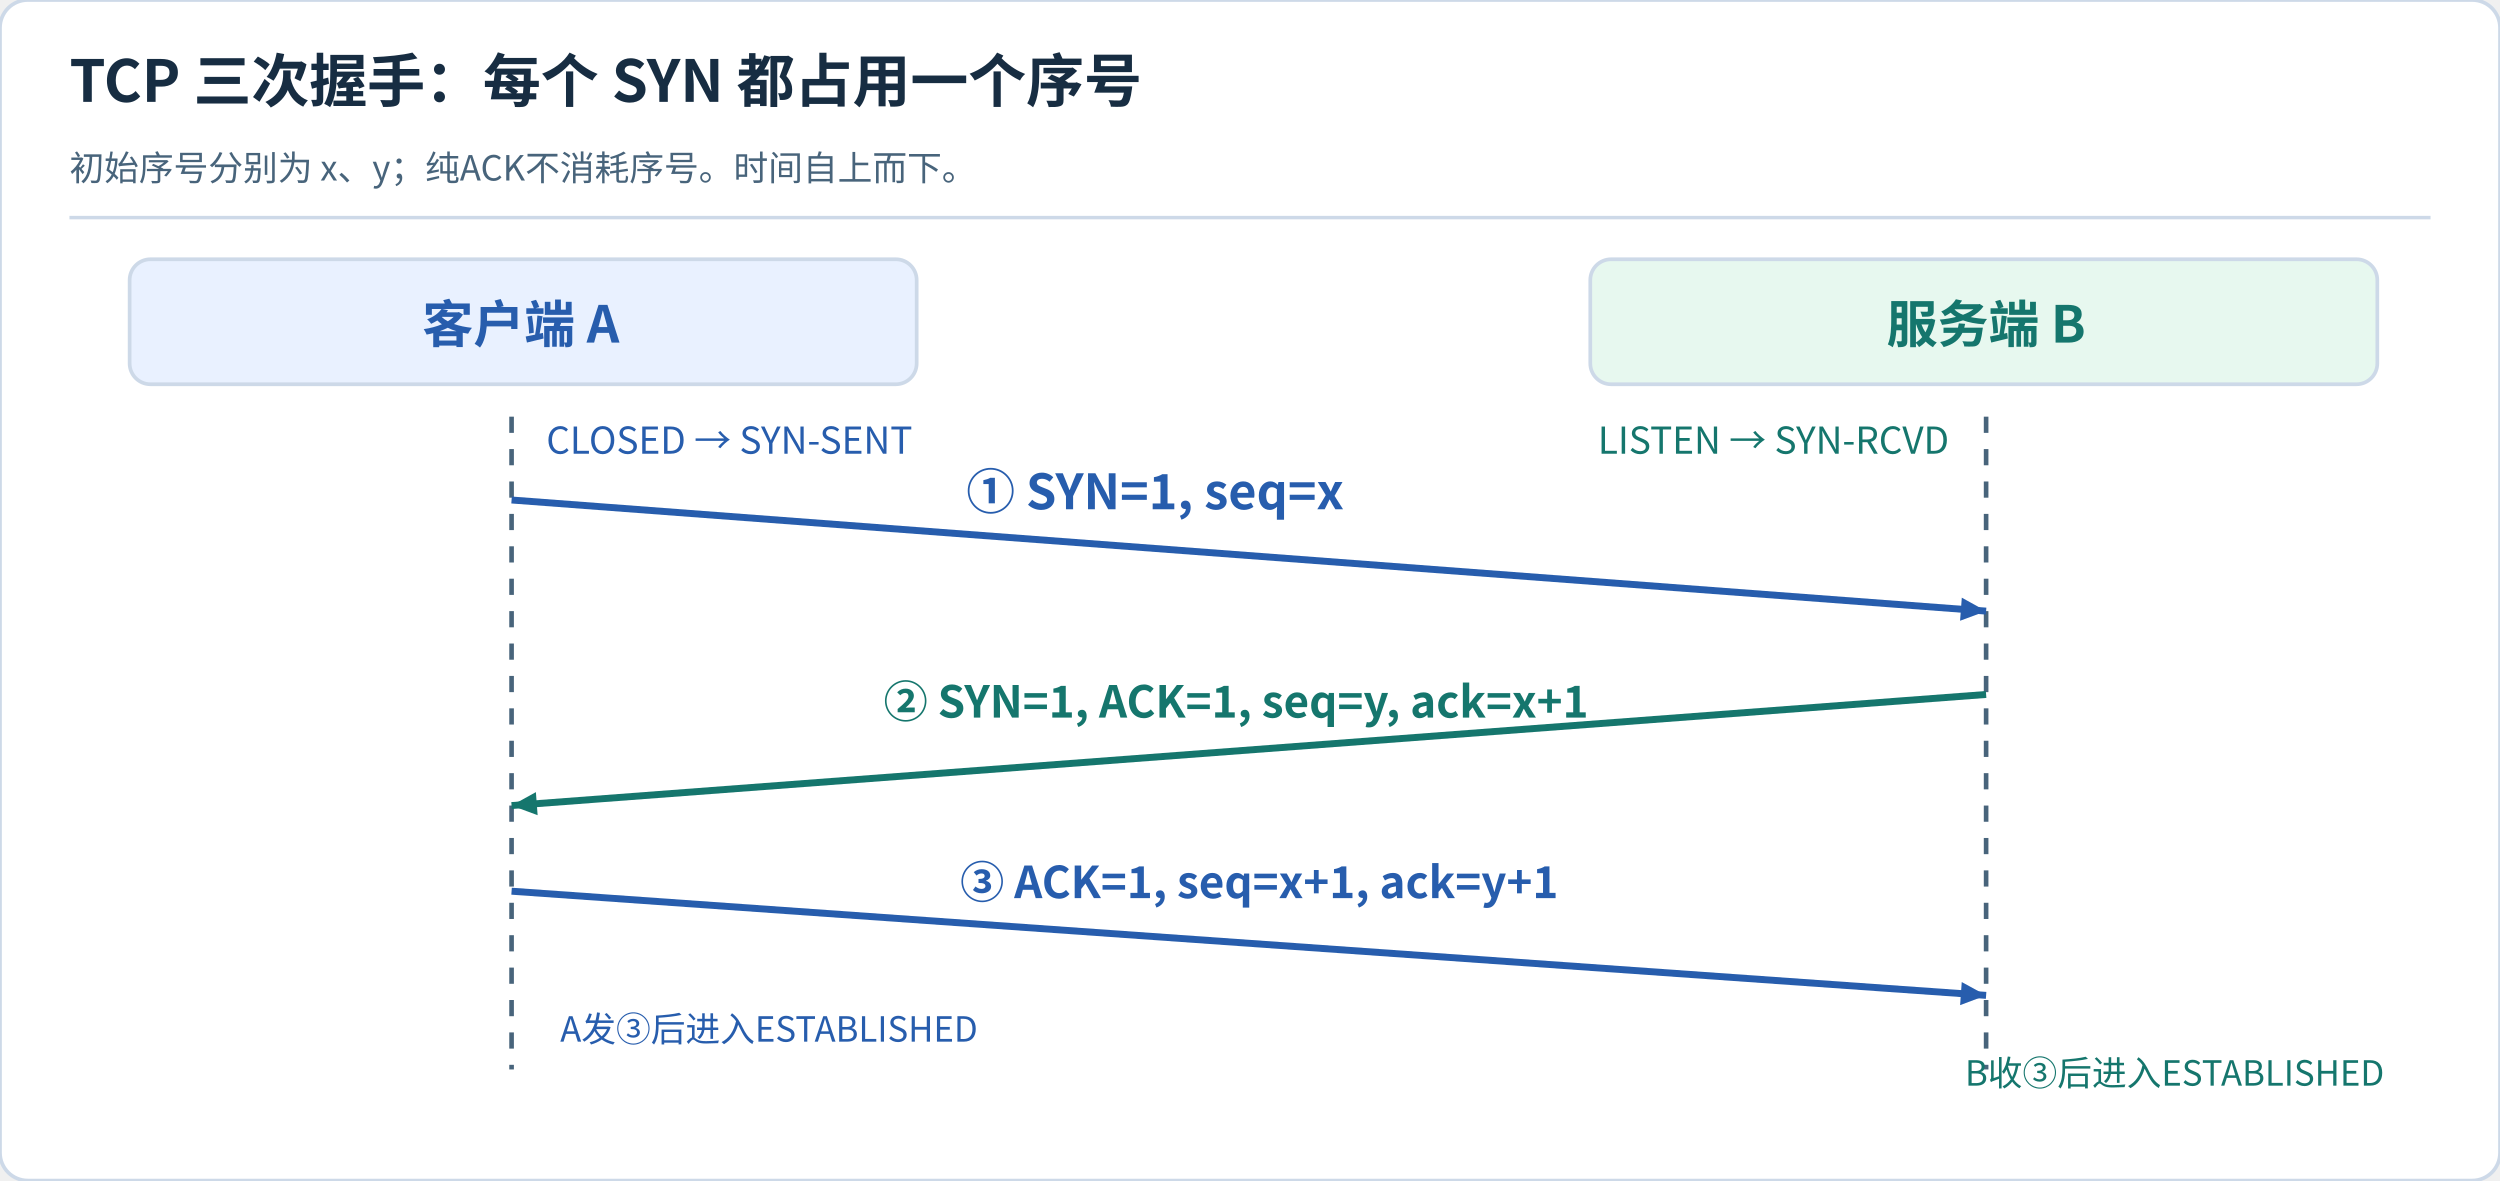
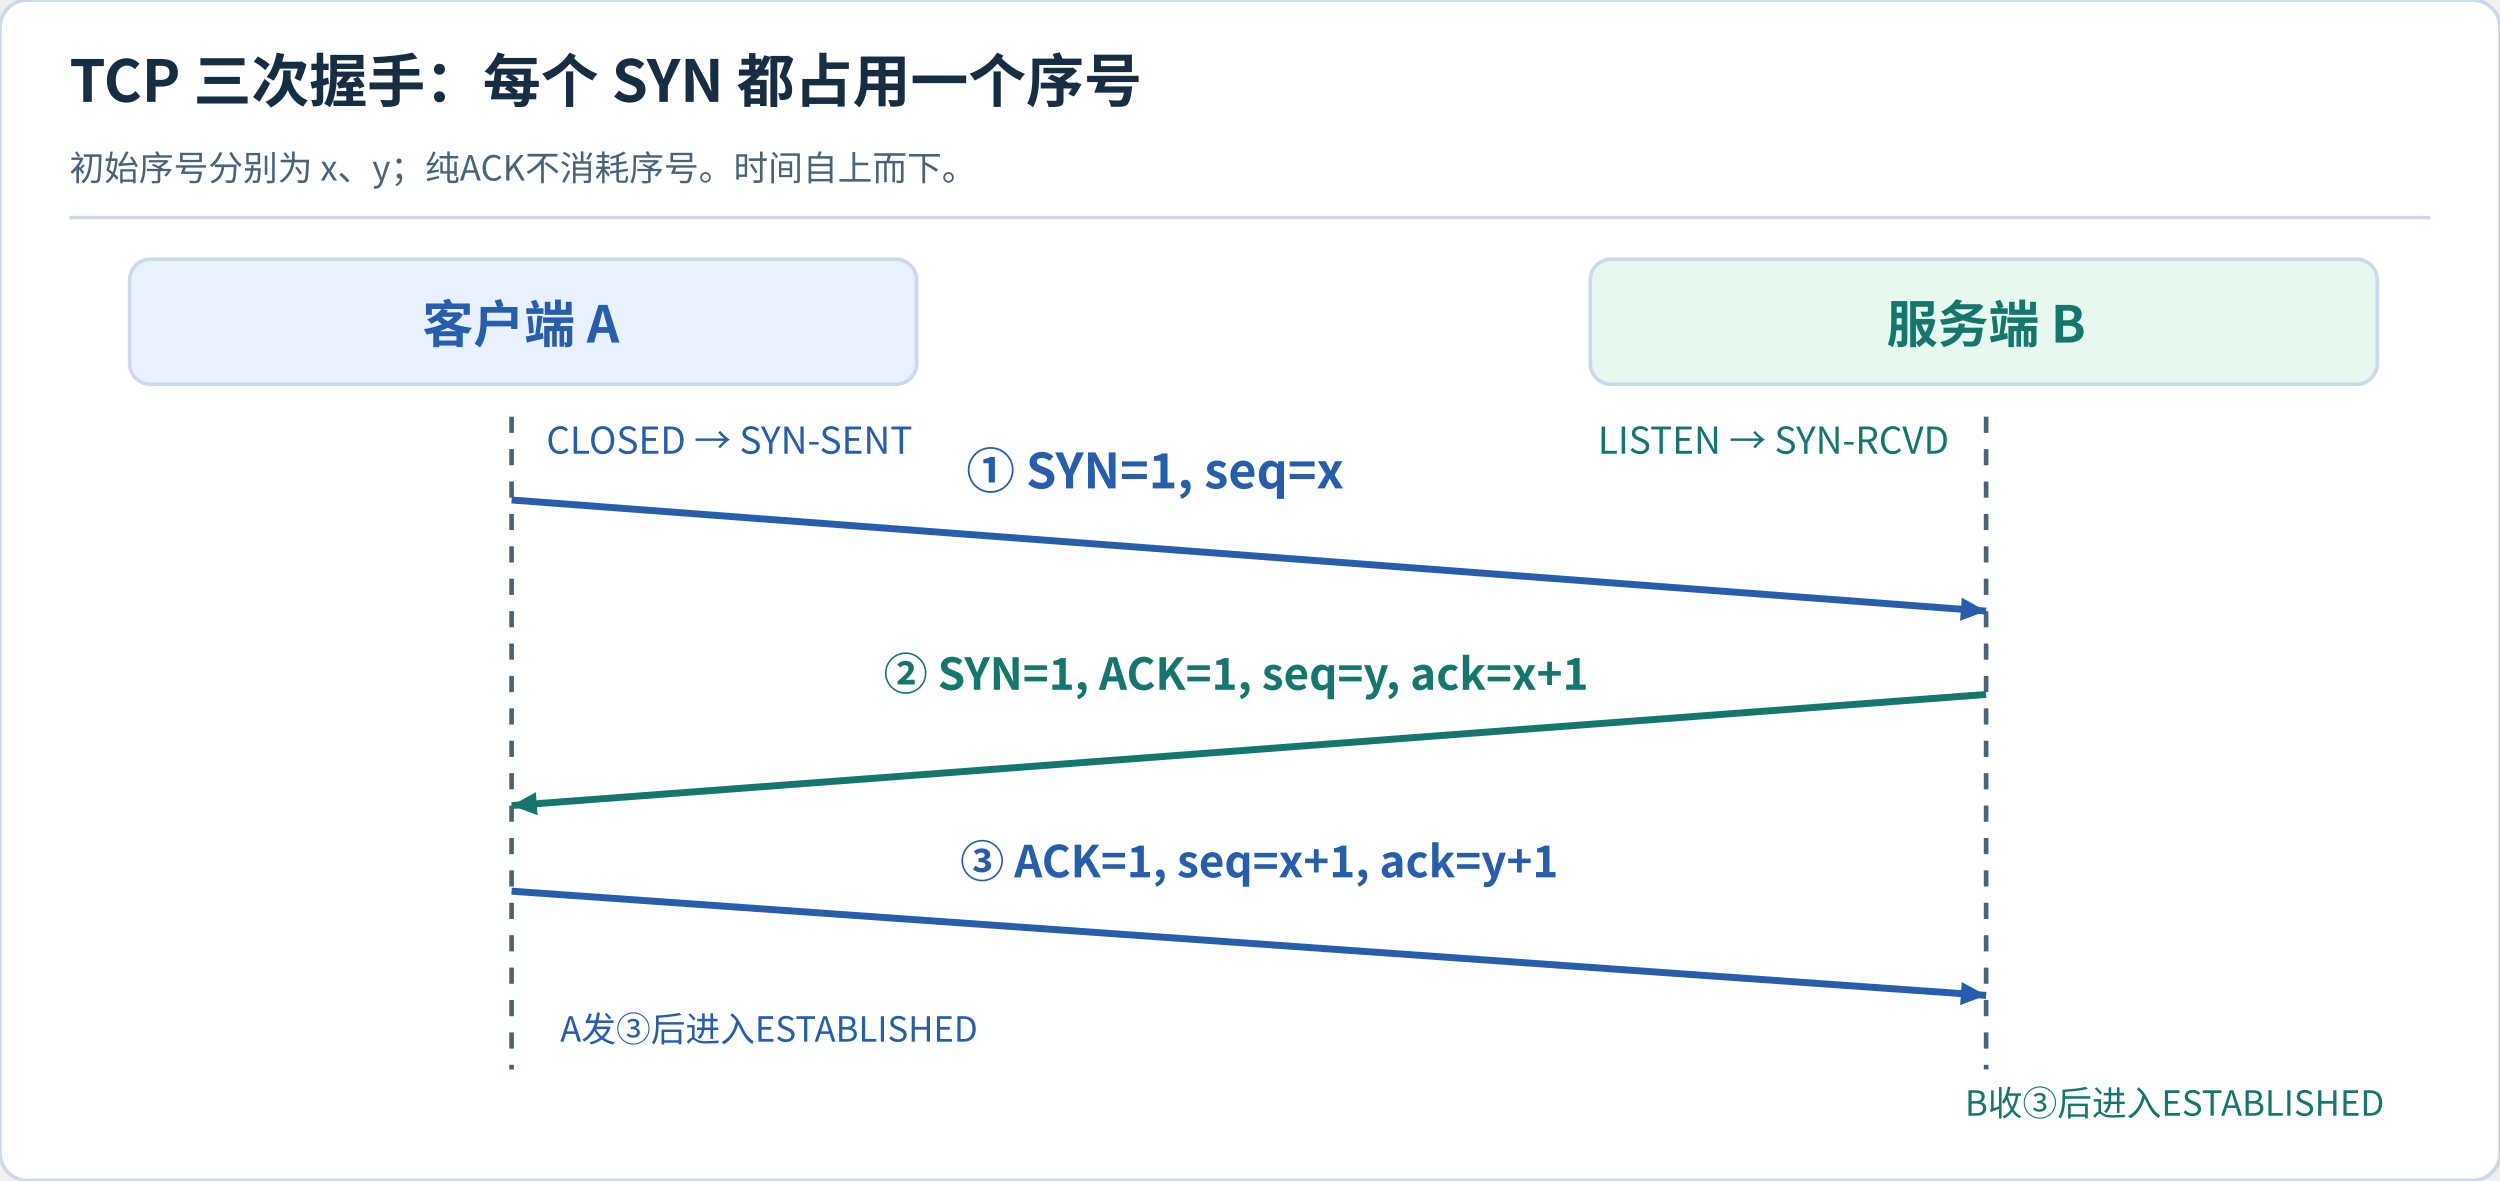
<svg xmlns="http://www.w3.org/2000/svg" baseProfile="full" height="510" version="1.1" viewBox="0 0 1080 510" width="1080">
  <defs />
  <rect fill="white" height="510" rx="12" stroke="#cdd9e8" stroke-width="1.6" width="1080" x="0" y="0" />
  <text fill="#172d42" font-family="Noto Sans CJK SC,Microsoft YaHei,sans-serif" font-size="25" font-weight="700" text-anchor="start" x="30" y="44">TCP 三次握手：每个 SYN 都占用一个序号</text>
  <text fill="#48647b" font-family="Noto Sans CJK SC,Microsoft YaHei,sans-serif" font-size="15" font-weight="400" text-anchor="start" x="30" y="78">初始序号分别为 x、y；纯ACK不消耗序号。时间自上而下。</text>
  <line stroke="#cdd9e8" stroke-width="1.5" x1="30" x2="1050" y1="94" y2="94" />
  <rect fill="#e9f1ff" height="54" rx="9" stroke="#cdd9e8" stroke-width="1.6" width="340" x="56" y="112" />
  <rect fill="#e7f8ef" height="54" rx="9" stroke="#cdd9e8" stroke-width="1.6" width="340" x="687" y="112" />
  <text fill="#275dad" font-family="Noto Sans CJK SC,Microsoft YaHei,sans-serif" font-size="22" font-weight="700" text-anchor="middle" x="225" y="148">客户端 A</text>
  <text fill="#15766d" font-family="Noto Sans CJK SC,Microsoft YaHei,sans-serif" font-size="22" font-weight="700" text-anchor="middle" x="858" y="148">服务端 B</text>
  <line stroke="#48647b" stroke-dasharray="7 7" stroke-width="2" x1="221" x2="221" y1="180" y2="462" />
  <line stroke="#48647b" stroke-dasharray="7 7" stroke-width="2" x1="858" x2="858" y1="180" y2="462" />
  <line stroke="#275dad" stroke-width="3" x1="221" x2="858" y1="216" y2="264" />
  <polygon fill="#275dad" points="858,264 846.747,268.169 847.499,258.192" />
-   <text fill="#275dad" font-family="Noto Sans CJK SC,Microsoft YaHei,sans-serif" font-size="21" font-weight="700" text-anchor="middle" x="499" y="220">① SYN=1, seq=x</text>
+   <text fill="#275dad" font-family="Noto Sans CJK SC,Microsoft YaHei,sans-serif" font-size="21" font-weight="700" text-anchor="middle" x="499" y="211">① SYN=1, seq=x</text>
  <line stroke="#15766d" stroke-width="3" x1="858" x2="221" y1="300" y2="348" />
  <polygon fill="#15766d" points="221,348 231.501,342.192 232.253,352.169" />
-   <text fill="#15766d" font-family="Noto Sans CJK SC,Microsoft YaHei,sans-serif" font-size="19" font-weight="700" text-anchor="middle" x="534" y="310">② SYN=1, ACK=1, seq=y, ack=x+1</text>
+   <text fill="#15766d" font-family="Noto Sans CJK SC,Microsoft YaHei,sans-serif" font-size="19" font-weight="700" text-anchor="middle" x="534" y="298">② SYN=1, ACK=1, seq=y, ack=x+1</text>
  <line stroke="#275dad" stroke-width="3" x1="221" x2="858" y1="385" y2="430" />
  <polygon fill="#275dad" points="858,430 846.767,434.221 847.472,424.241" />
-   <text fill="#275dad" font-family="Noto Sans CJK SC,Microsoft YaHei,sans-serif" font-size="19" font-weight="700" text-anchor="middle" x="544" y="388">③ ACK=1, seq=x+1, ack=y+1</text>
+   <text fill="#275dad" font-family="Noto Sans CJK SC,Microsoft YaHei,sans-serif" font-size="19" font-weight="700" text-anchor="middle" x="544" y="379">③ ACK=1, seq=x+1, ack=y+1</text>
  <text fill="#275dad" font-family="Noto Sans CJK SC,Microsoft YaHei,sans-serif" font-size="16" font-weight="400" text-anchor="start" x="236" y="196">CLOSED → SYN-SENT</text>
  <text fill="#15766d" font-family="Noto Sans CJK SC,Microsoft YaHei,sans-serif" font-size="16" font-weight="400" text-anchor="end" x="842" y="196">LISTEN → SYN-RCVD</text>
  <text fill="#275dad" font-family="Noto Sans CJK SC,Microsoft YaHei,sans-serif" font-size="15" font-weight="400" text-anchor="start" x="242" y="450">A发③后进入ESTABLISHED</text>
-   <text fill="#15766d" font-family="Noto Sans CJK SC,Microsoft YaHei,sans-serif" font-size="15" font-weight="400" text-anchor="end" x="1030" y="469">B收③后进入ESTABLISHED</text>
+   <text fill="#15766d" font-family="Noto Sans CJK SC,Microsoft YaHei,sans-serif" font-size="15" font-weight="400" text-anchor="end" x="1030" y="482">B收③后进入ESTABLISHED</text>
</svg>
